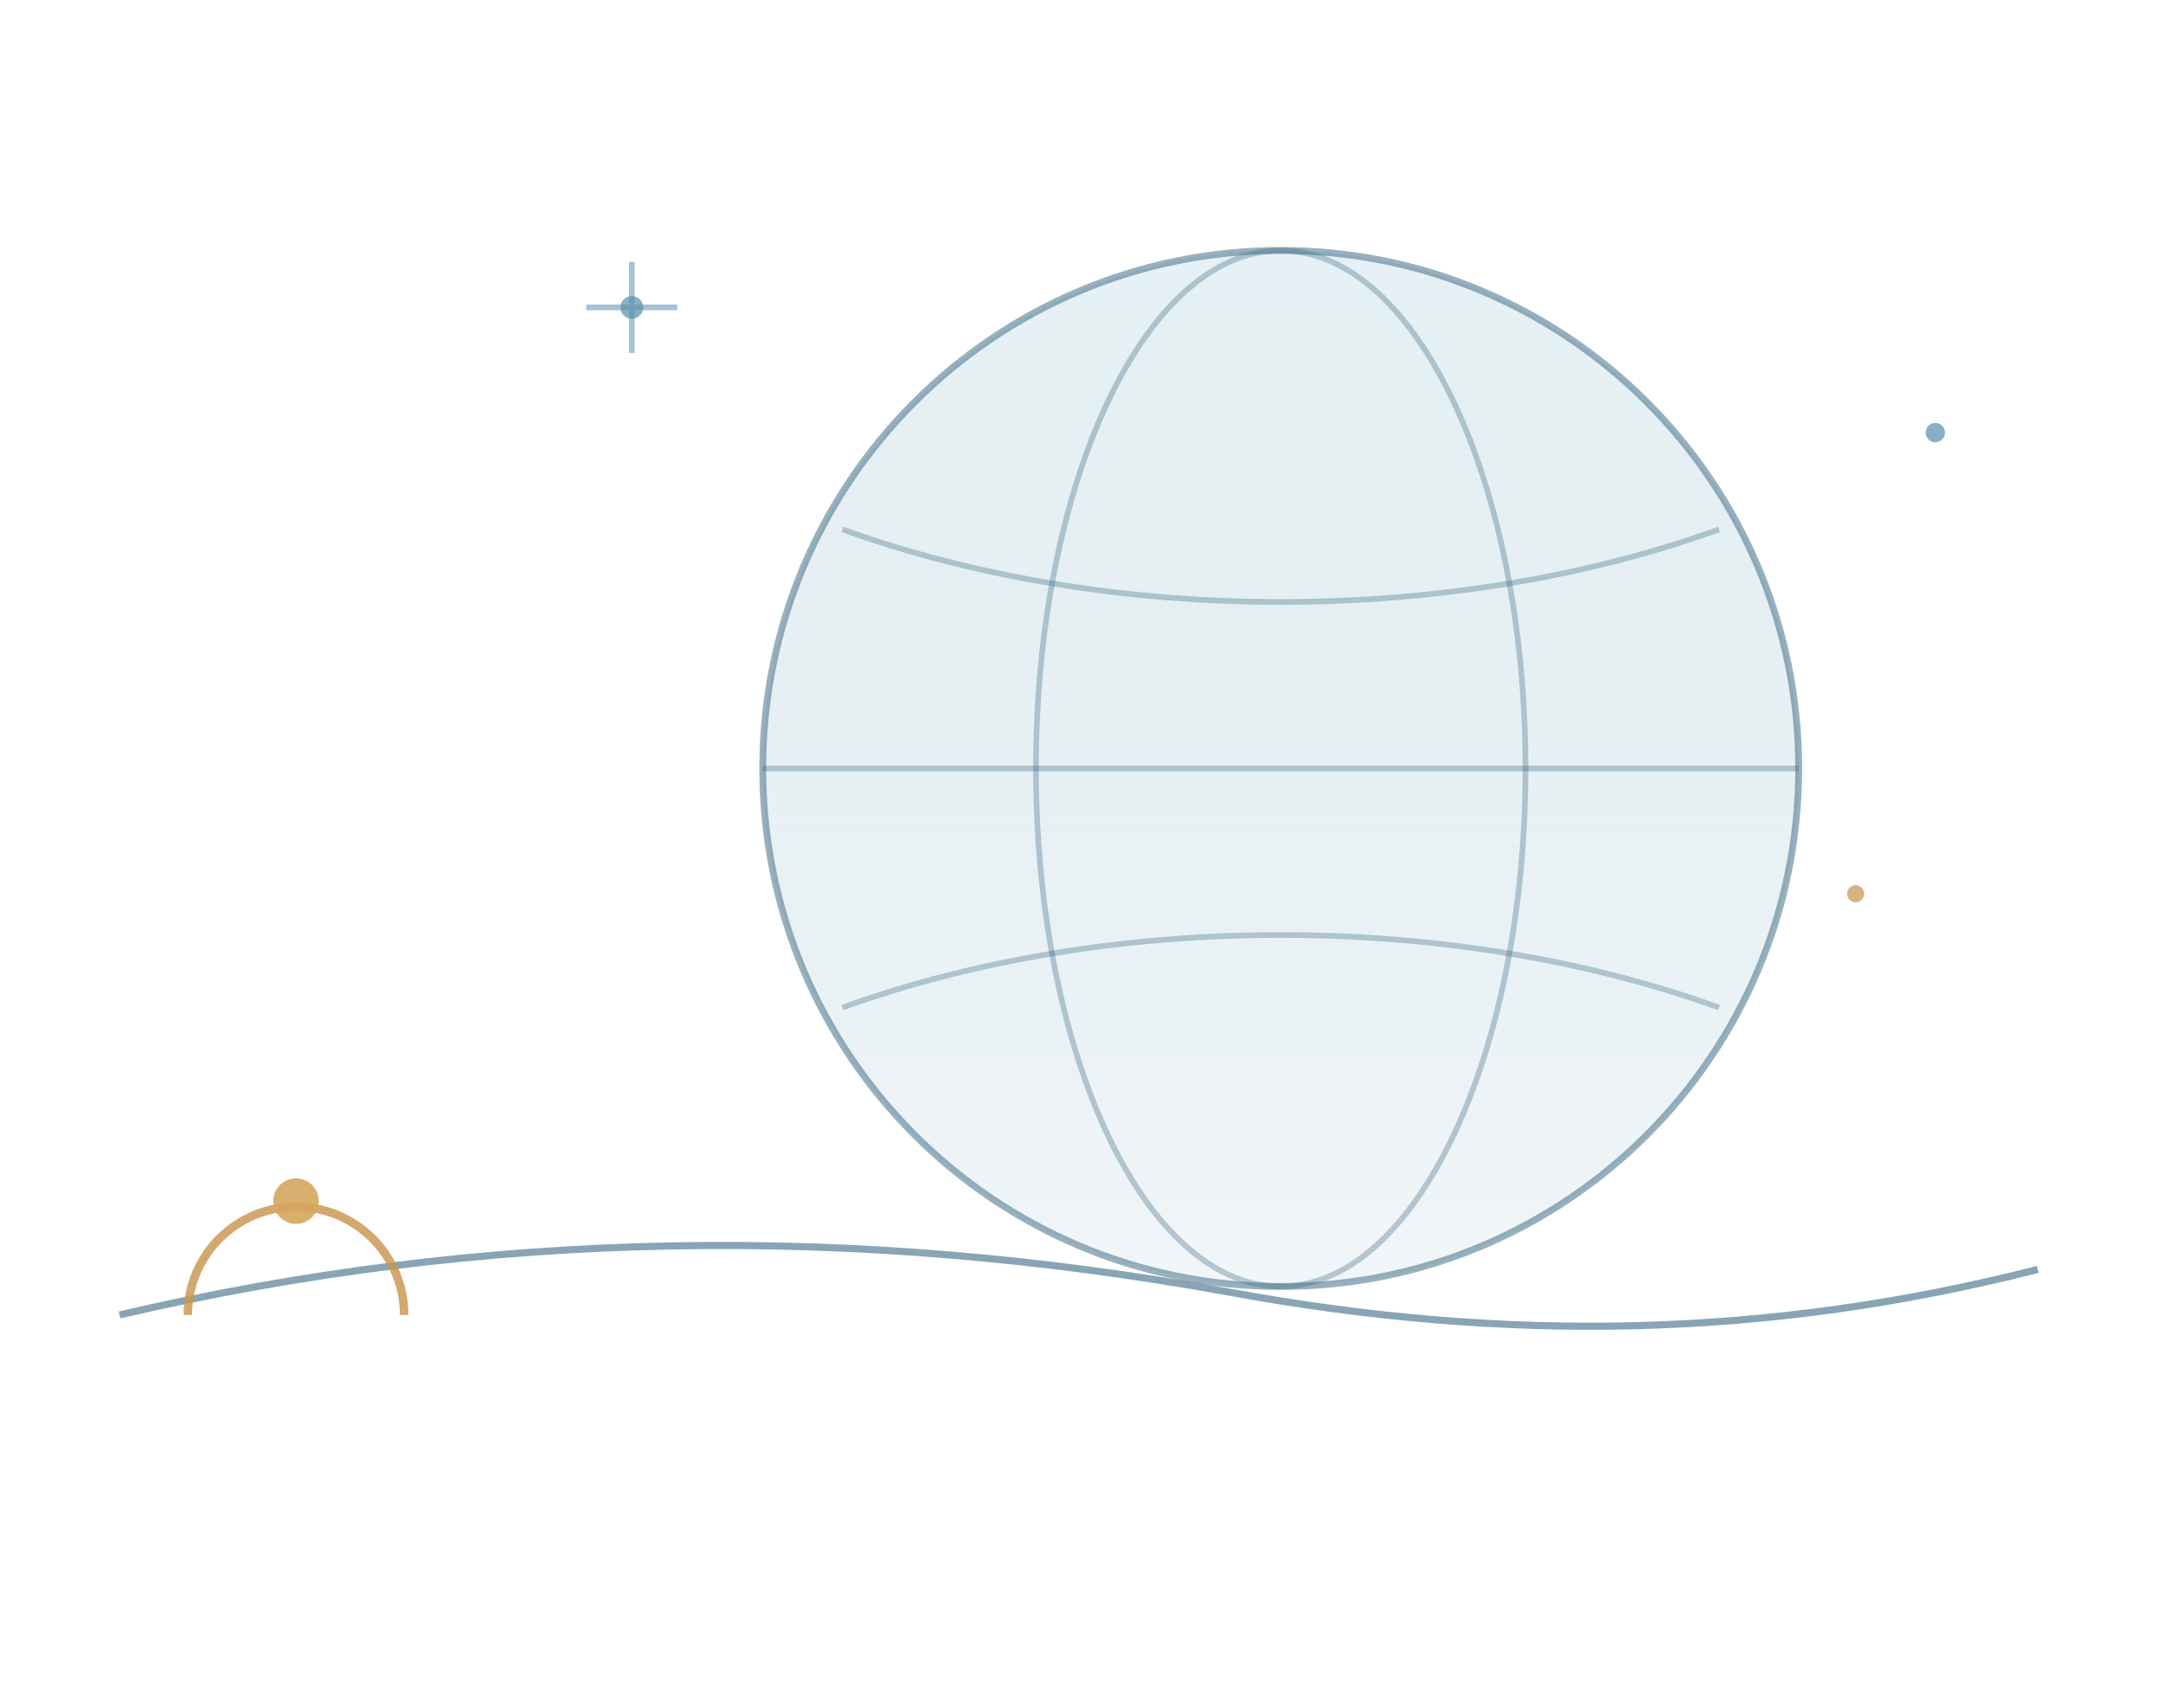
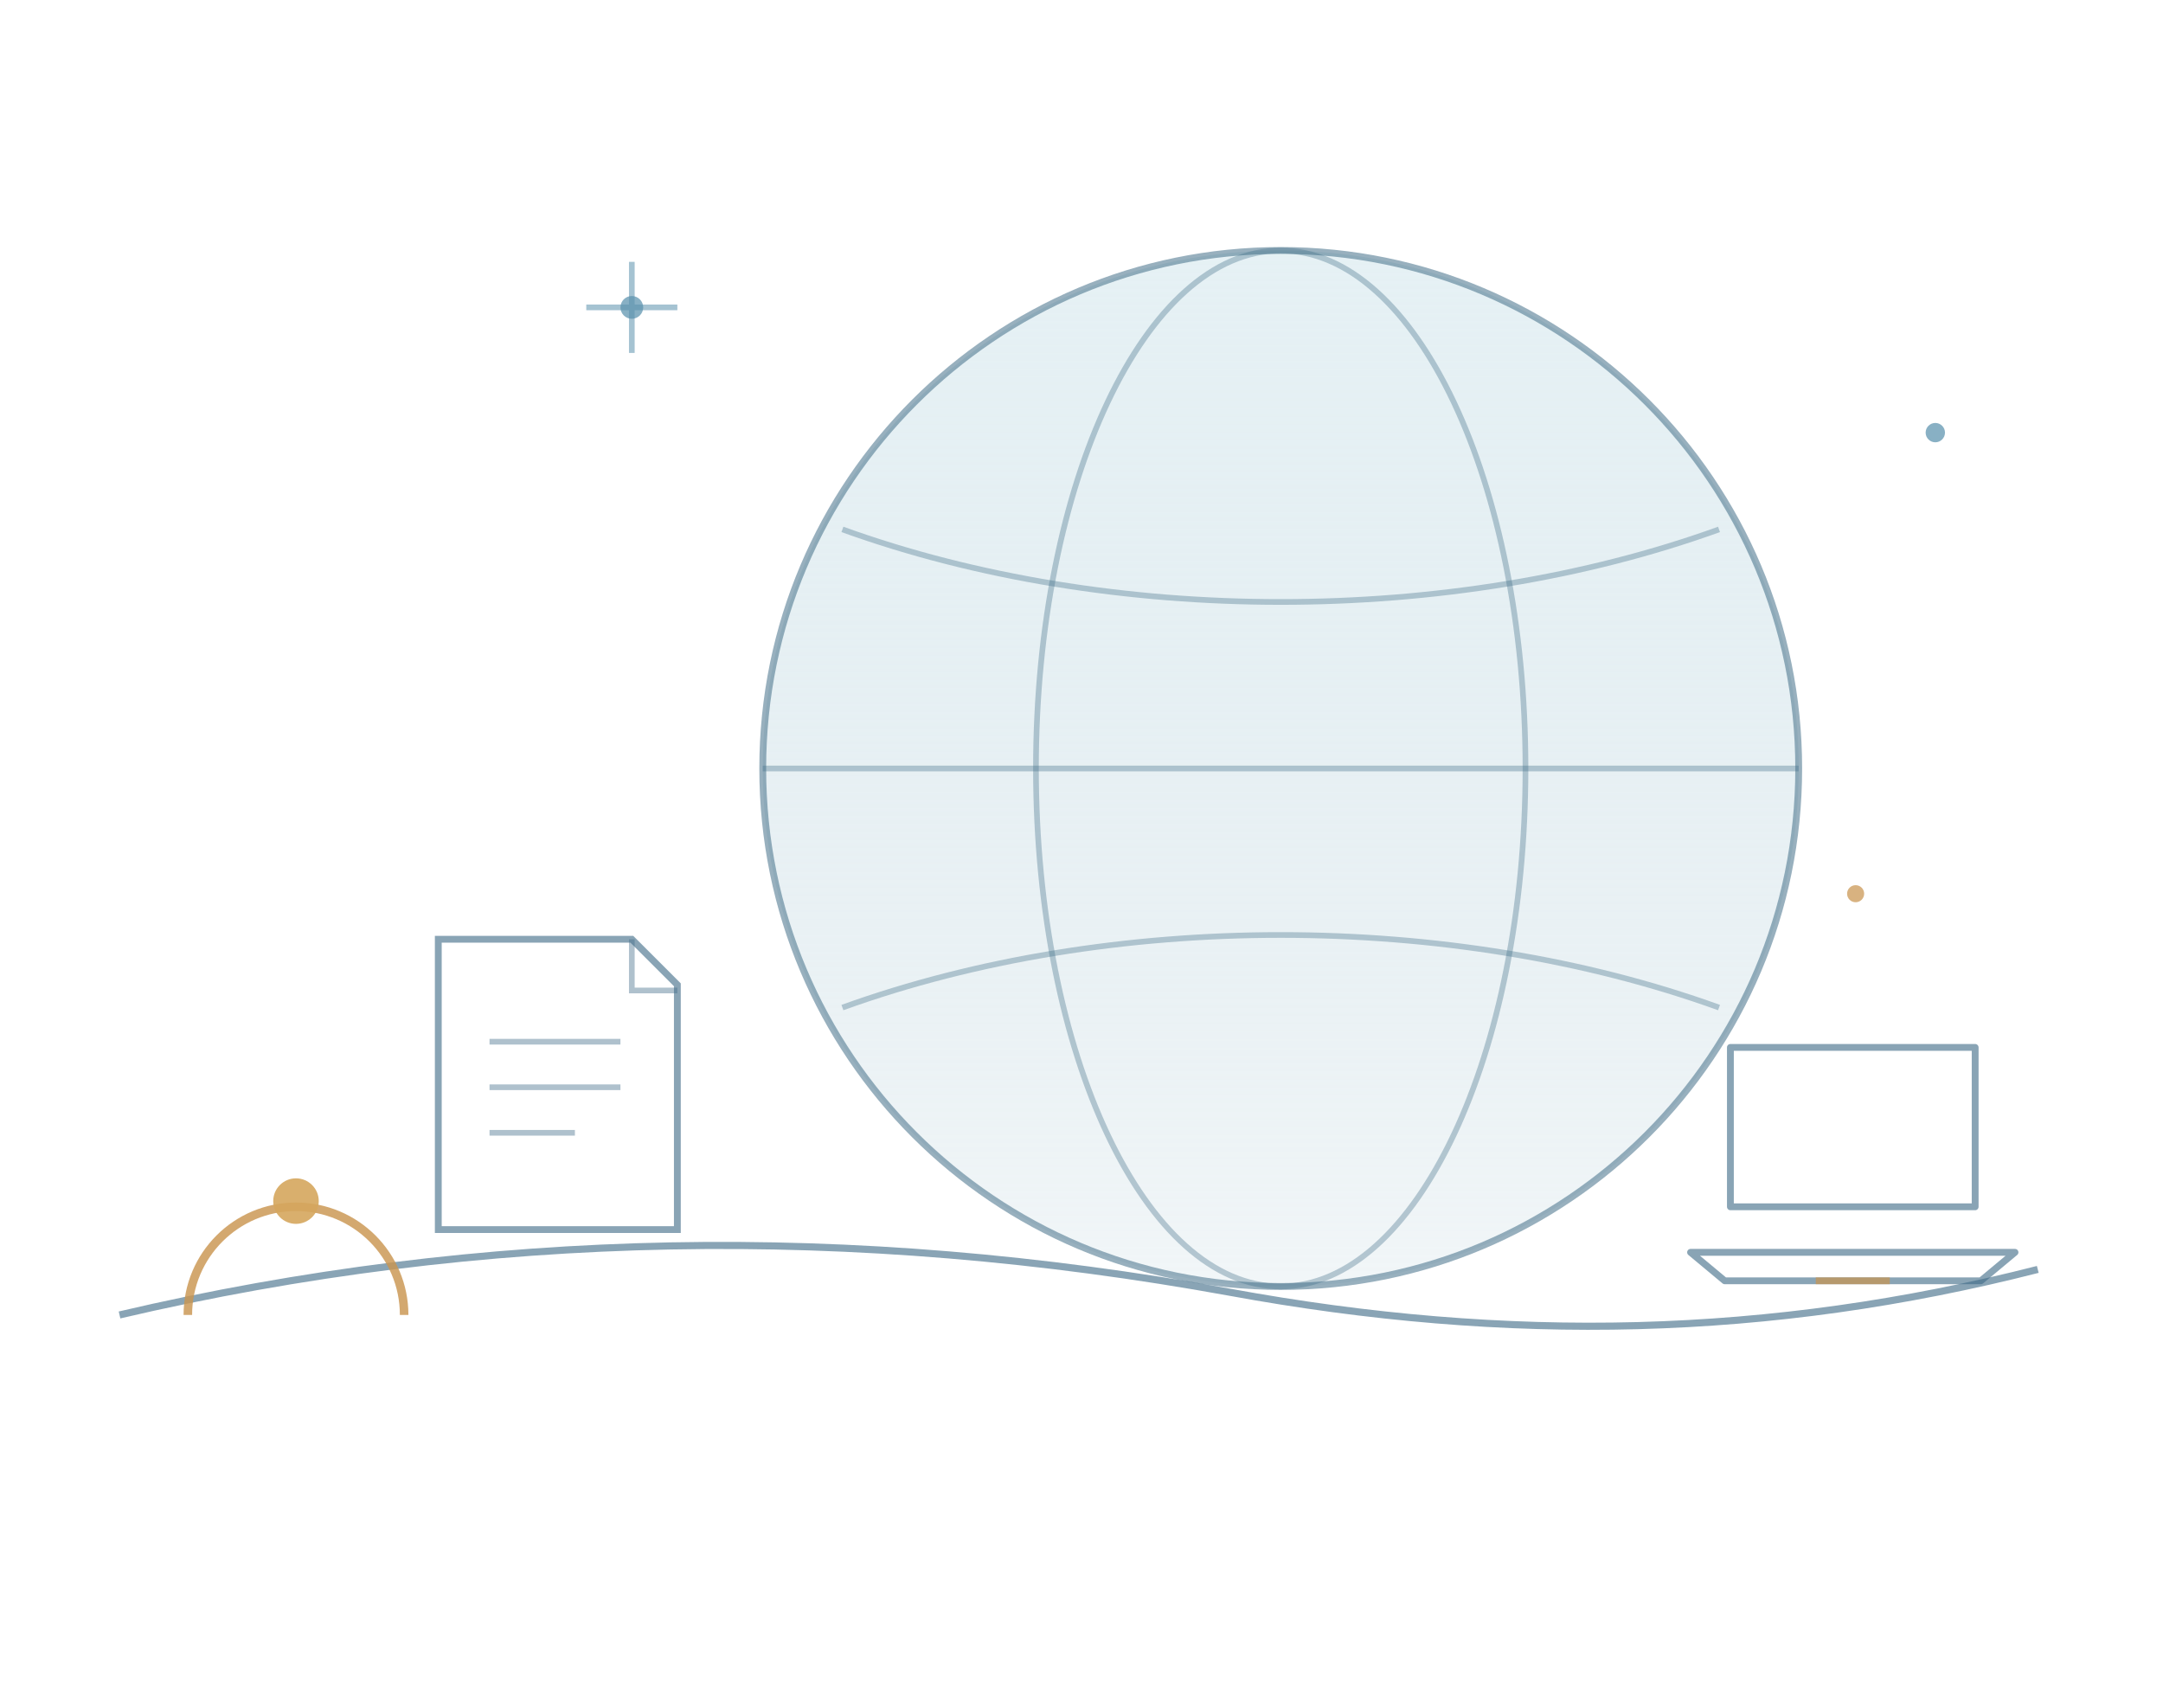
<svg xmlns="http://www.w3.org/2000/svg" viewBox="0 0 380 300" fill="none">
  <defs>
    <linearGradient id="globe" x1="210" y1="38" x2="210" y2="224" gradientUnits="userSpaceOnUse">
      <stop stop-color="#DCECF1" stop-opacity=".72" />
      <stop offset="1" stop-color="#B8D0DA" stop-opacity=".2" />
    </linearGradient>
  </defs>
  <circle cx="225" cy="135" r="91" fill="url(#globe)" />
  <circle cx="225" cy="135" r="91" stroke="#416D88" stroke-opacity=".54" stroke-width="1.2" />
  <ellipse cx="225" cy="135" rx="43" ry="91" stroke="#416D88" stroke-opacity=".35" stroke-width="1" />
  <path d="M134 135h182M148 93c47 17 107 17 154 0M148 177c47-17 107-17 154 0" stroke="#416D88" stroke-opacity=".35" stroke-width="1" />
  <path d="M21 231c64-15 129-16 195-4 49 9 95 8 142-4" stroke="#416D88" stroke-opacity=".62" stroke-width="1.25" />
  <path d="M33 231a19 19 0 0 1 38 0" stroke="#C9954F" stroke-opacity=".82" stroke-width="1.5" />
  <circle cx="52" cy="211" r="4" fill="#D5A75E" fill-opacity=".9" />
  <circle cx="111" cy="54" r="2" fill="#5B92AD" fill-opacity=".72" />
  <path d="M111 46v16M103 54h16" stroke="#5B92AD" stroke-opacity=".55" />
  <circle cx="340" cy="76" r="1.7" fill="#5B92AD" fill-opacity=".72" />
  <circle cx="326" cy="157" r="1.5" fill="#C9954F" fill-opacity=".72" />
+   <path d="M77 165h34l8 8v43H77v-51Z" stroke="#416D88" stroke-opacity=".62" stroke-width="1.2" />
+   <path d="M111 165v9h8M86 183h23M86 191h23M86 199h15" stroke="#416D88" stroke-opacity=".42" stroke-width="1" />
+   <path d="M304 184h43v28h-43zM297 220h57l-6 5h-45l-6-5Z" stroke="#416D88" stroke-opacity=".62" stroke-width="1.2" stroke-linejoin="round" />
+   <path d="M319 225h13" stroke="#C9954F" stroke-opacity=".7" stroke-width="1.2" />
</svg>
